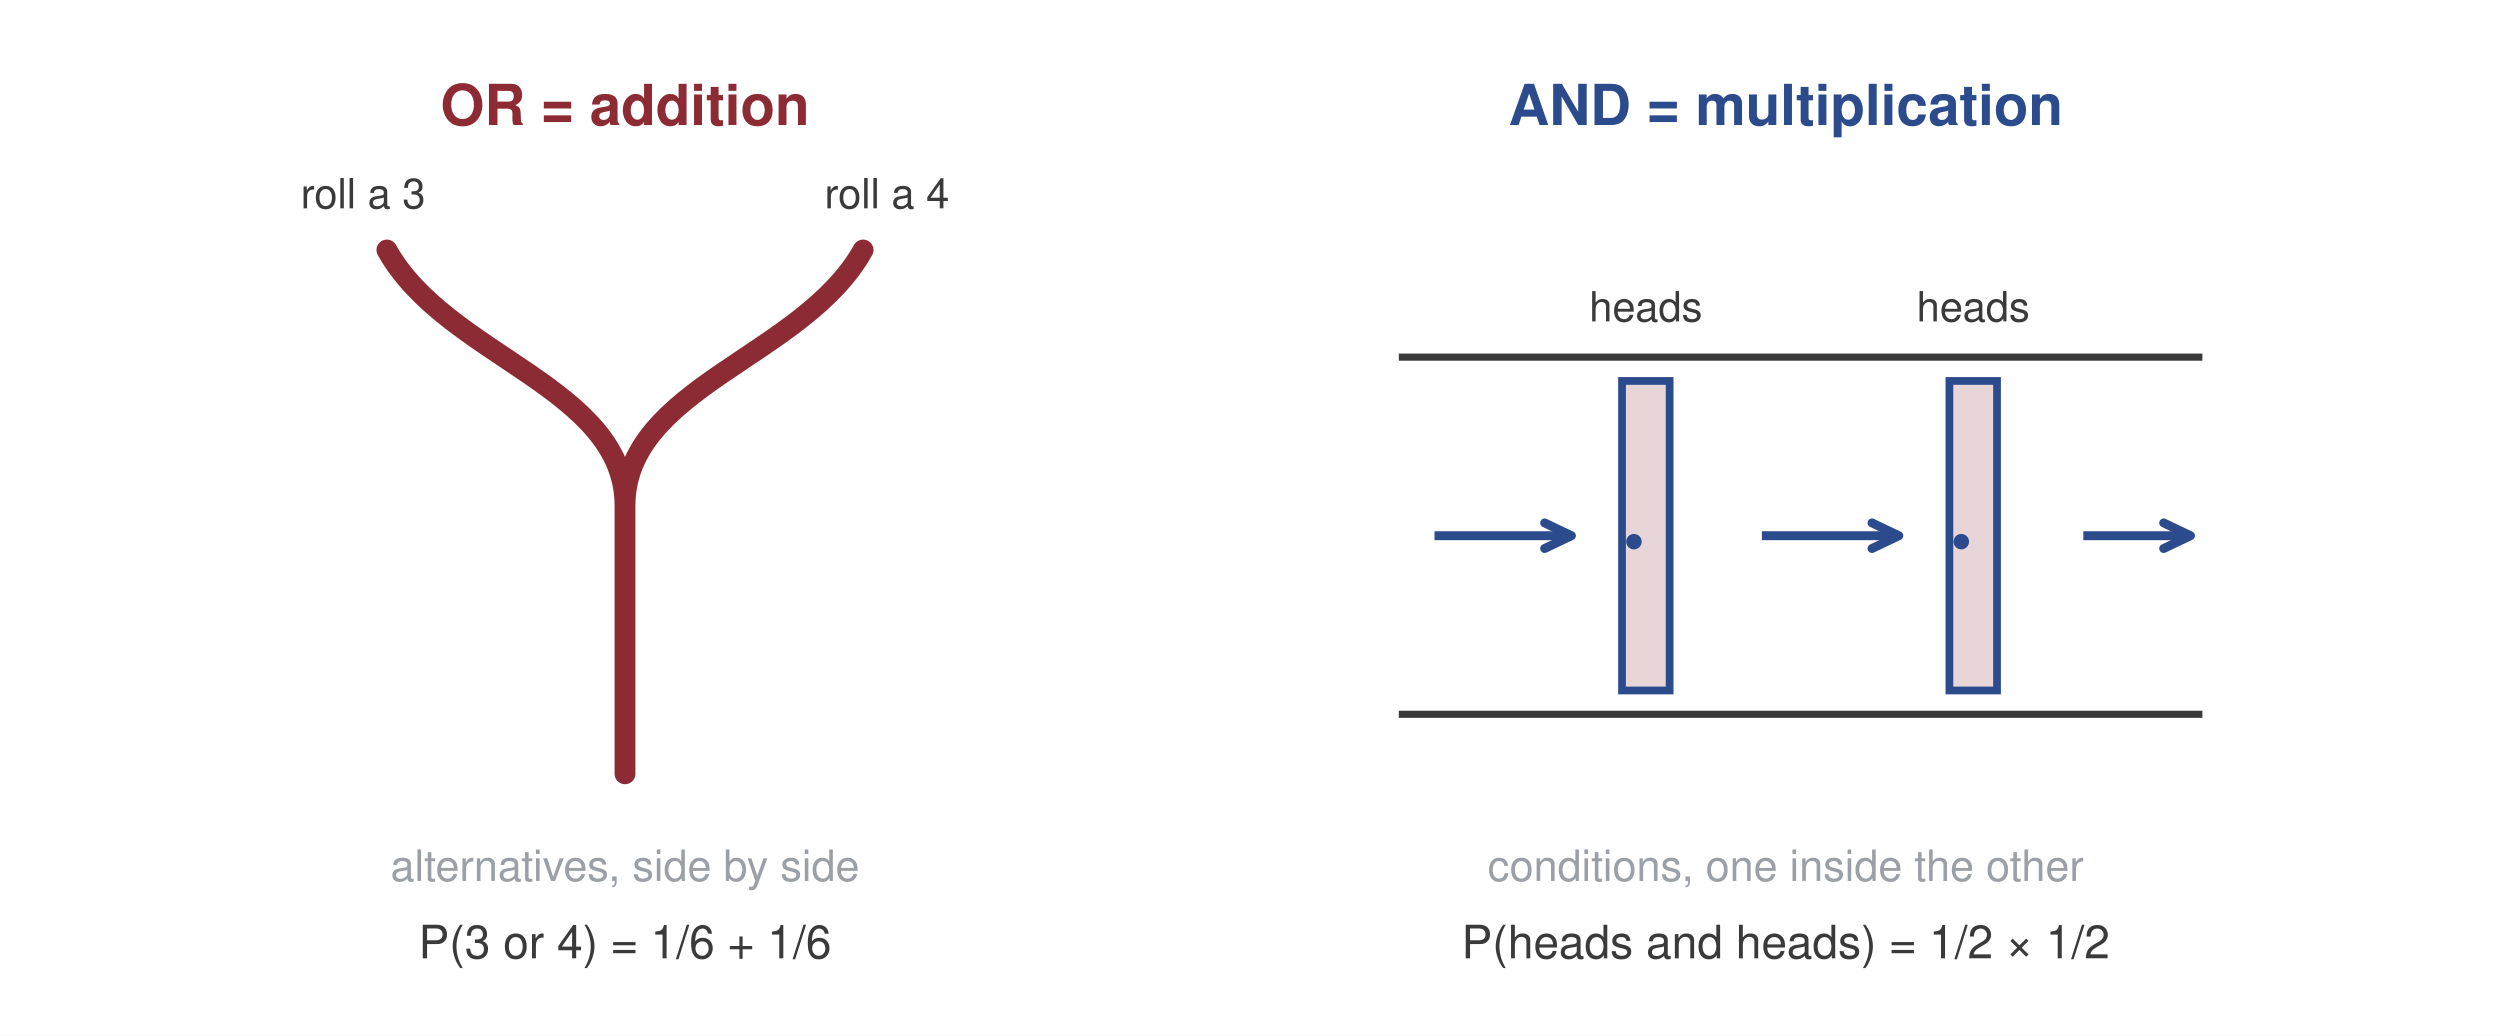
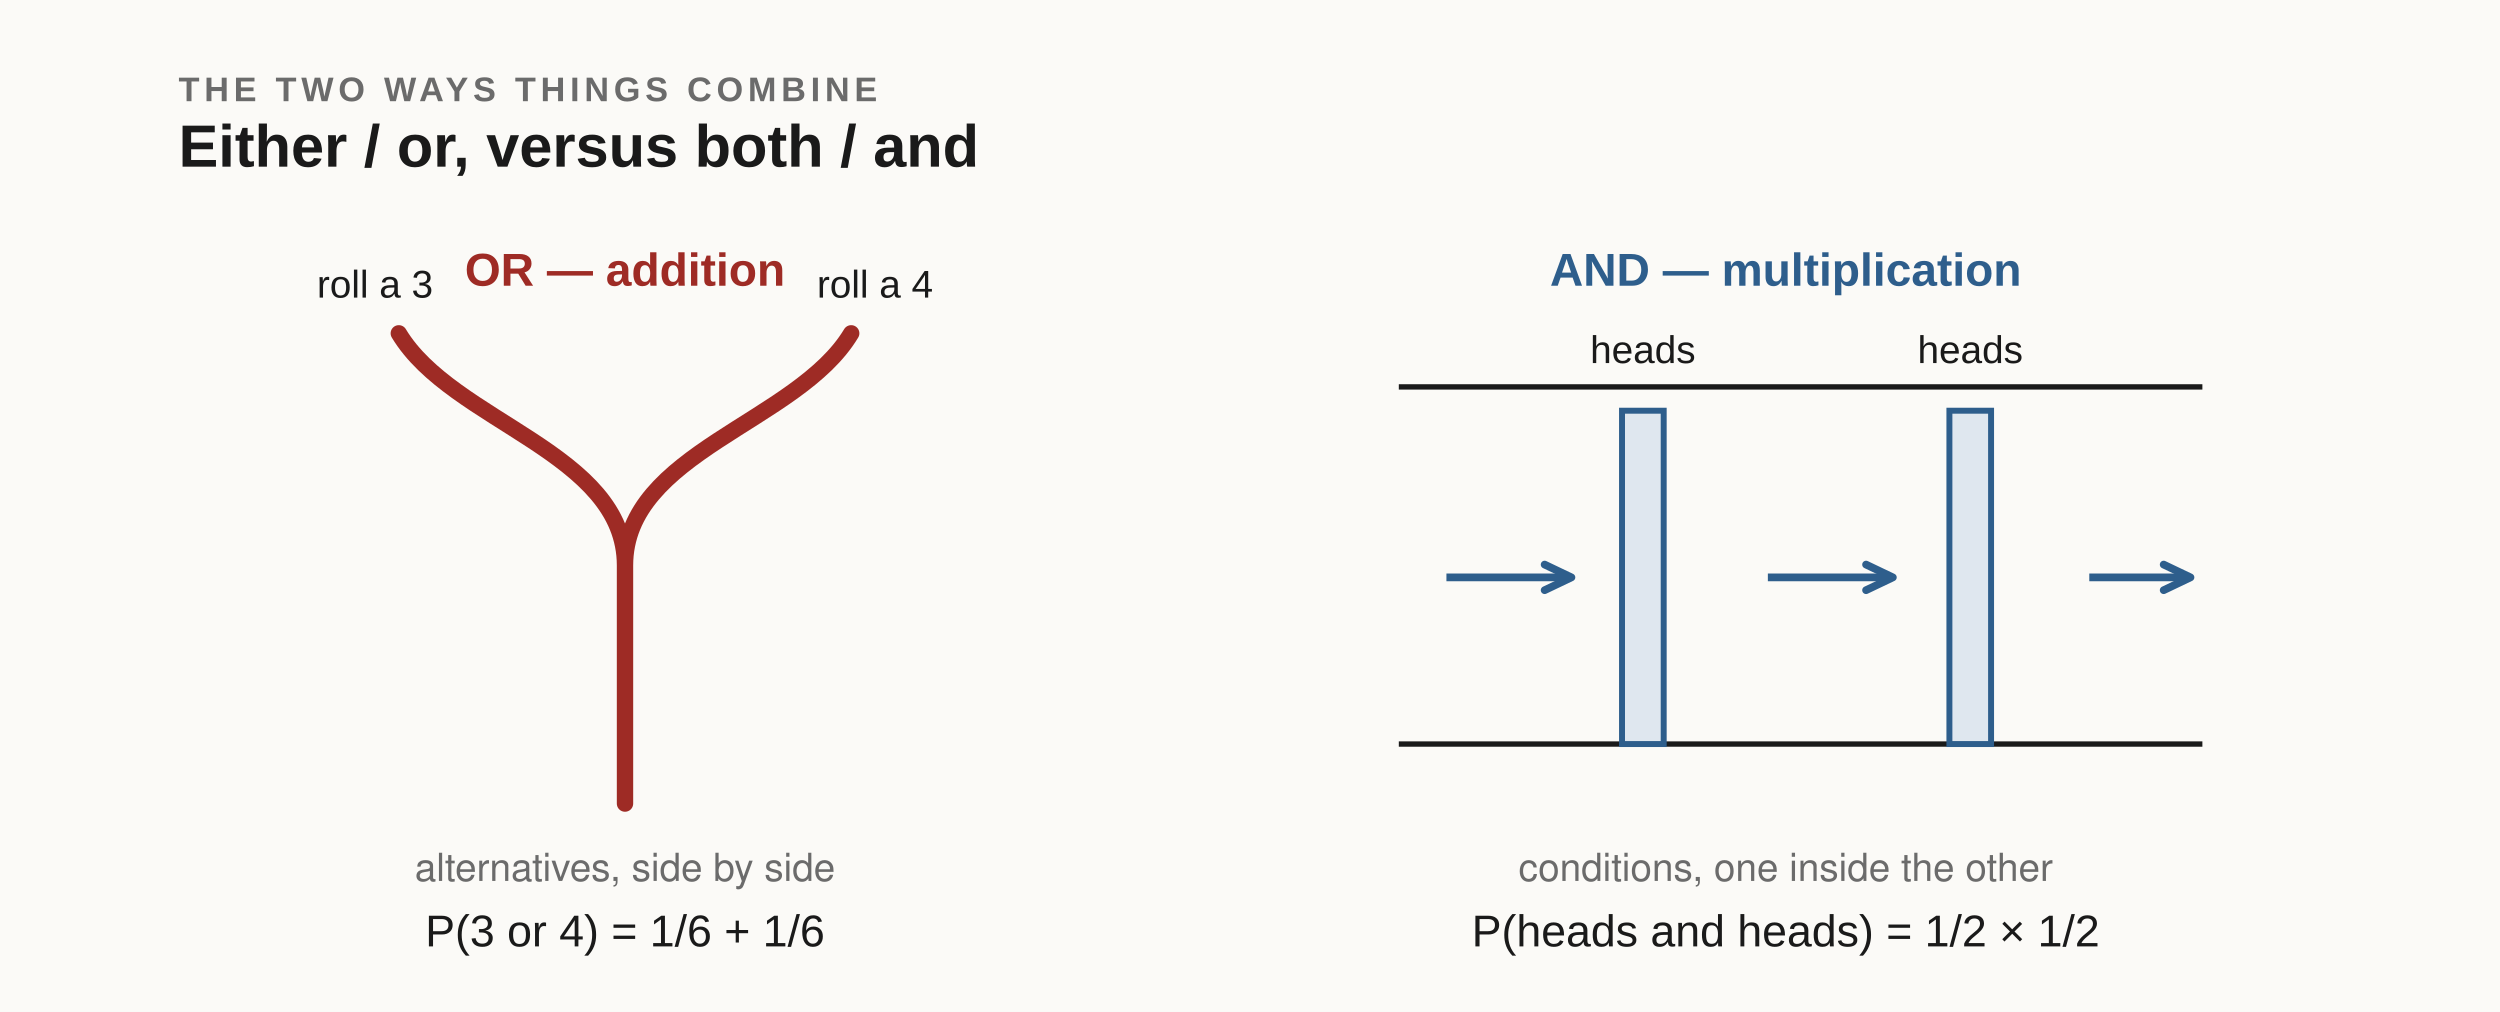
- <svg xmlns="http://www.w3.org/2000/svg" viewBox="0 0 840 348" font-family="Helvetica, Arial, sans-serif">
-   <rect width="840" height="348" fill="white" />
-   <text x="210" y="42" font-size="19" fill="#8C2B33" text-anchor="middle" font-weight="bold">OR = addition</text>
-   <path d="M 210 260 L 210 170 M 210 170 C 210 130 150 120 130 84 M 210 170 C 210 130 270 120 290 84" fill="none" stroke="#8C2B33" stroke-width="7" stroke-linecap="round" />
-   <text x="122" y="70" font-size="14" fill="#3A3A3A" text-anchor="middle" font-weight="normal">roll a 3</text>
-   <text x="298" y="70" font-size="14" fill="#3A3A3A" text-anchor="middle" font-weight="normal">roll a 4</text>
-   <text x="210" y="296" font-size="14.5" fill="#9AA0A6" text-anchor="middle" font-weight="normal">alternatives, side by side</text>
-   <text x="210" y="322" font-size="15.5" fill="#3A3A3A" text-anchor="middle" font-weight="normal">P(3 or 4) = 1/6 + 1/6</text>
-   <text x="600" y="42" font-size="19" fill="#2B4B8C" text-anchor="middle" font-weight="bold">AND = multiplication</text>
-   <line x1="470" y1="240" x2="740" y2="240" stroke="#3A3A3A" stroke-width="2.4" />
-   <line x1="470" y1="120" x2="740" y2="120" stroke="#3A3A3A" stroke-width="2.4" />
-   <rect x="545" y="128" width="16" height="104" fill="#E8D5D7" stroke="#2B4B8C" stroke-width="2.6" />
-   <circle cx="549" cy="182" r="2.6" fill="#2B4B8C" />
-   <text x="553" y="108" font-size="14" fill="#3A3A3A" text-anchor="middle" font-weight="normal">heads</text>
-   <rect x="655" y="128" width="16" height="104" fill="#E8D5D7" stroke="#2B4B8C" stroke-width="2.6" />
-   <circle cx="659" cy="182" r="2.6" fill="#2B4B8C" />
-   <text x="663" y="108" font-size="14" fill="#3A3A3A" text-anchor="middle" font-weight="normal">heads</text>
-   <line x1="482" y1="180" x2="528" y2="180" stroke="#2B4B8C" stroke-width="3" />
-   <path d="M 528 180 L 519.0 184.3 M 528 180 L 519.0 175.7" stroke="#2B4B8C" stroke-width="3" fill="none" stroke-linecap="round" />
-   <line x1="592" y1="180" x2="638" y2="180" stroke="#2B4B8C" stroke-width="3" />
-   <path d="M 638 180 L 629.0 184.3 M 638 180 L 629.0 175.7" stroke="#2B4B8C" stroke-width="3" fill="none" stroke-linecap="round" />
-   <line x1="700" y1="180" x2="736" y2="180" stroke="#2B4B8C" stroke-width="3" />
-   <path d="M 736 180 L 727.0 184.3 M 736 180 L 727.0 175.7" stroke="#2B4B8C" stroke-width="3" fill="none" stroke-linecap="round" />
-   <text x="600" y="296" font-size="14.5" fill="#9AA0A6" text-anchor="middle" font-weight="normal">conditions, one inside the other</text>
-   <text x="600" y="322" font-size="15.5" fill="#3A3A3A" text-anchor="middle" font-weight="normal">P(heads and heads) = 1/2 × 1/2</text>
+ <svg xmlns="http://www.w3.org/2000/svg" viewBox="0 0 840 340" font-family="'Helvetica Neue', 'Arial Narrow', Helvetica, Arial, sans-serif">
+   <rect width="840" height="340" fill="#FBFAF7" />
+   <text x="60" y="34" font-size="11.5" fill="#6B6B6B" text-anchor="start" font-weight="bold" font-family="'Helvetica Neue Condensed', 'Arial Narrow', 'Helvetica Neue', Arial, sans-serif" letter-spacing="1.6" style="font-variant-numeric:tabular-nums">THE TWO WAYS THINGS COMBINE</text>
+   <text x="60" y="56" font-size="20" fill="#1A1A1A" text-anchor="start" font-weight="bold" font-family="'Helvetica Neue Condensed', 'Arial Narrow', 'Helvetica Neue', Arial, sans-serif" style="font-variant-numeric:tabular-nums">Either / or, versus both / and</text>
+   <text x="210" y="96" font-size="15.5" fill="#9E2B25" text-anchor="middle" font-weight="bold" font-family="'Helvetica Neue Condensed', 'Arial Narrow', 'Helvetica Neue', Arial, sans-serif" style="font-variant-numeric:tabular-nums">OR — addition</text>
+   <path d="M 210 270 L 210 190 M 210 190 C 210 152 152 142 134 112 M 210 190 C 210 152 268 142 286 112" fill="none" stroke="#9E2B25" stroke-width="5.5" stroke-linecap="round" />
+   <text x="126" y="100" font-size="13" fill="#1A1A1A" text-anchor="middle" font-weight="normal" font-family="'Helvetica Neue Condensed', 'Arial Narrow', 'Helvetica Neue', Arial, sans-serif" style="font-variant-numeric:tabular-nums">roll a 3</text>
+   <text x="294" y="100" font-size="13" fill="#1A1A1A" text-anchor="middle" font-weight="normal" font-family="'Helvetica Neue Condensed', 'Arial Narrow', 'Helvetica Neue', Arial, sans-serif" style="font-variant-numeric:tabular-nums">roll a 4</text>
+   <text x="210" y="296" font-size="13" fill="#6B6B6B" text-anchor="middle" font-weight="normal" style="font-variant-numeric:tabular-nums">alternatives, side by side</text>
+   <text x="210" y="318" font-size="15" fill="#1A1A1A" text-anchor="middle" font-weight="normal" font-family="'Helvetica Neue Condensed', 'Arial Narrow', 'Helvetica Neue', Arial, sans-serif" style="font-variant-numeric:tabular-nums">P(3 or 4) = 1/6 + 1/6</text>
+   <text x="600" y="96" font-size="15.5" fill="#2E5E8C" text-anchor="middle" font-weight="bold" font-family="'Helvetica Neue Condensed', 'Arial Narrow', 'Helvetica Neue', Arial, sans-serif" style="font-variant-numeric:tabular-nums">AND — multiplication</text>
+   <line x1="470" y1="250" x2="740" y2="250" stroke="#1A1A1A" stroke-width="1.8" />
+   <line x1="470" y1="130" x2="740" y2="130" stroke="#1A1A1A" stroke-width="1.8" />
+   <rect x="545" y="138" width="14" height="112" fill="#DFE7EF" stroke="#2E5E8C" stroke-width="2" />
+   <text x="552" y="122" font-size="13" fill="#1A1A1A" text-anchor="middle" font-weight="normal" font-family="'Helvetica Neue Condensed', 'Arial Narrow', 'Helvetica Neue', Arial, sans-serif" style="font-variant-numeric:tabular-nums">heads</text>
+   <rect x="655" y="138" width="14" height="112" fill="#DFE7EF" stroke="#2E5E8C" stroke-width="2" />
+   <text x="662" y="122" font-size="13" fill="#1A1A1A" text-anchor="middle" font-weight="normal" font-family="'Helvetica Neue Condensed', 'Arial Narrow', 'Helvetica Neue', Arial, sans-serif" style="font-variant-numeric:tabular-nums">heads</text>
+   <line x1="486" y1="194" x2="528" y2="194" stroke="#2E5E8C" stroke-width="2.6" />
+   <path d="M 528 194 L 519.0 198.3 M 528 194 L 519.0 189.7" stroke="#2E5E8C" stroke-width="2.6" fill="none" stroke-linecap="round" />
+   <line x1="594" y1="194" x2="636" y2="194" stroke="#2E5E8C" stroke-width="2.6" />
+   <path d="M 636 194 L 627.0 198.3 M 636 194 L 627.0 189.7" stroke="#2E5E8C" stroke-width="2.6" fill="none" stroke-linecap="round" />
+   <line x1="702" y1="194" x2="736" y2="194" stroke="#2E5E8C" stroke-width="2.6" />
+   <path d="M 736 194 L 727.0 198.3 M 736 194 L 727.0 189.7" stroke="#2E5E8C" stroke-width="2.6" fill="none" stroke-linecap="round" />
+   <text x="600" y="296" font-size="13" fill="#6B6B6B" text-anchor="middle" font-weight="normal" style="font-variant-numeric:tabular-nums">conditions, one inside the other</text>
+   <text x="600" y="318" font-size="15" fill="#1A1A1A" text-anchor="middle" font-weight="normal" font-family="'Helvetica Neue Condensed', 'Arial Narrow', 'Helvetica Neue', Arial, sans-serif" style="font-variant-numeric:tabular-nums">P(heads and heads) = 1/2 × 1/2</text>
</svg>
